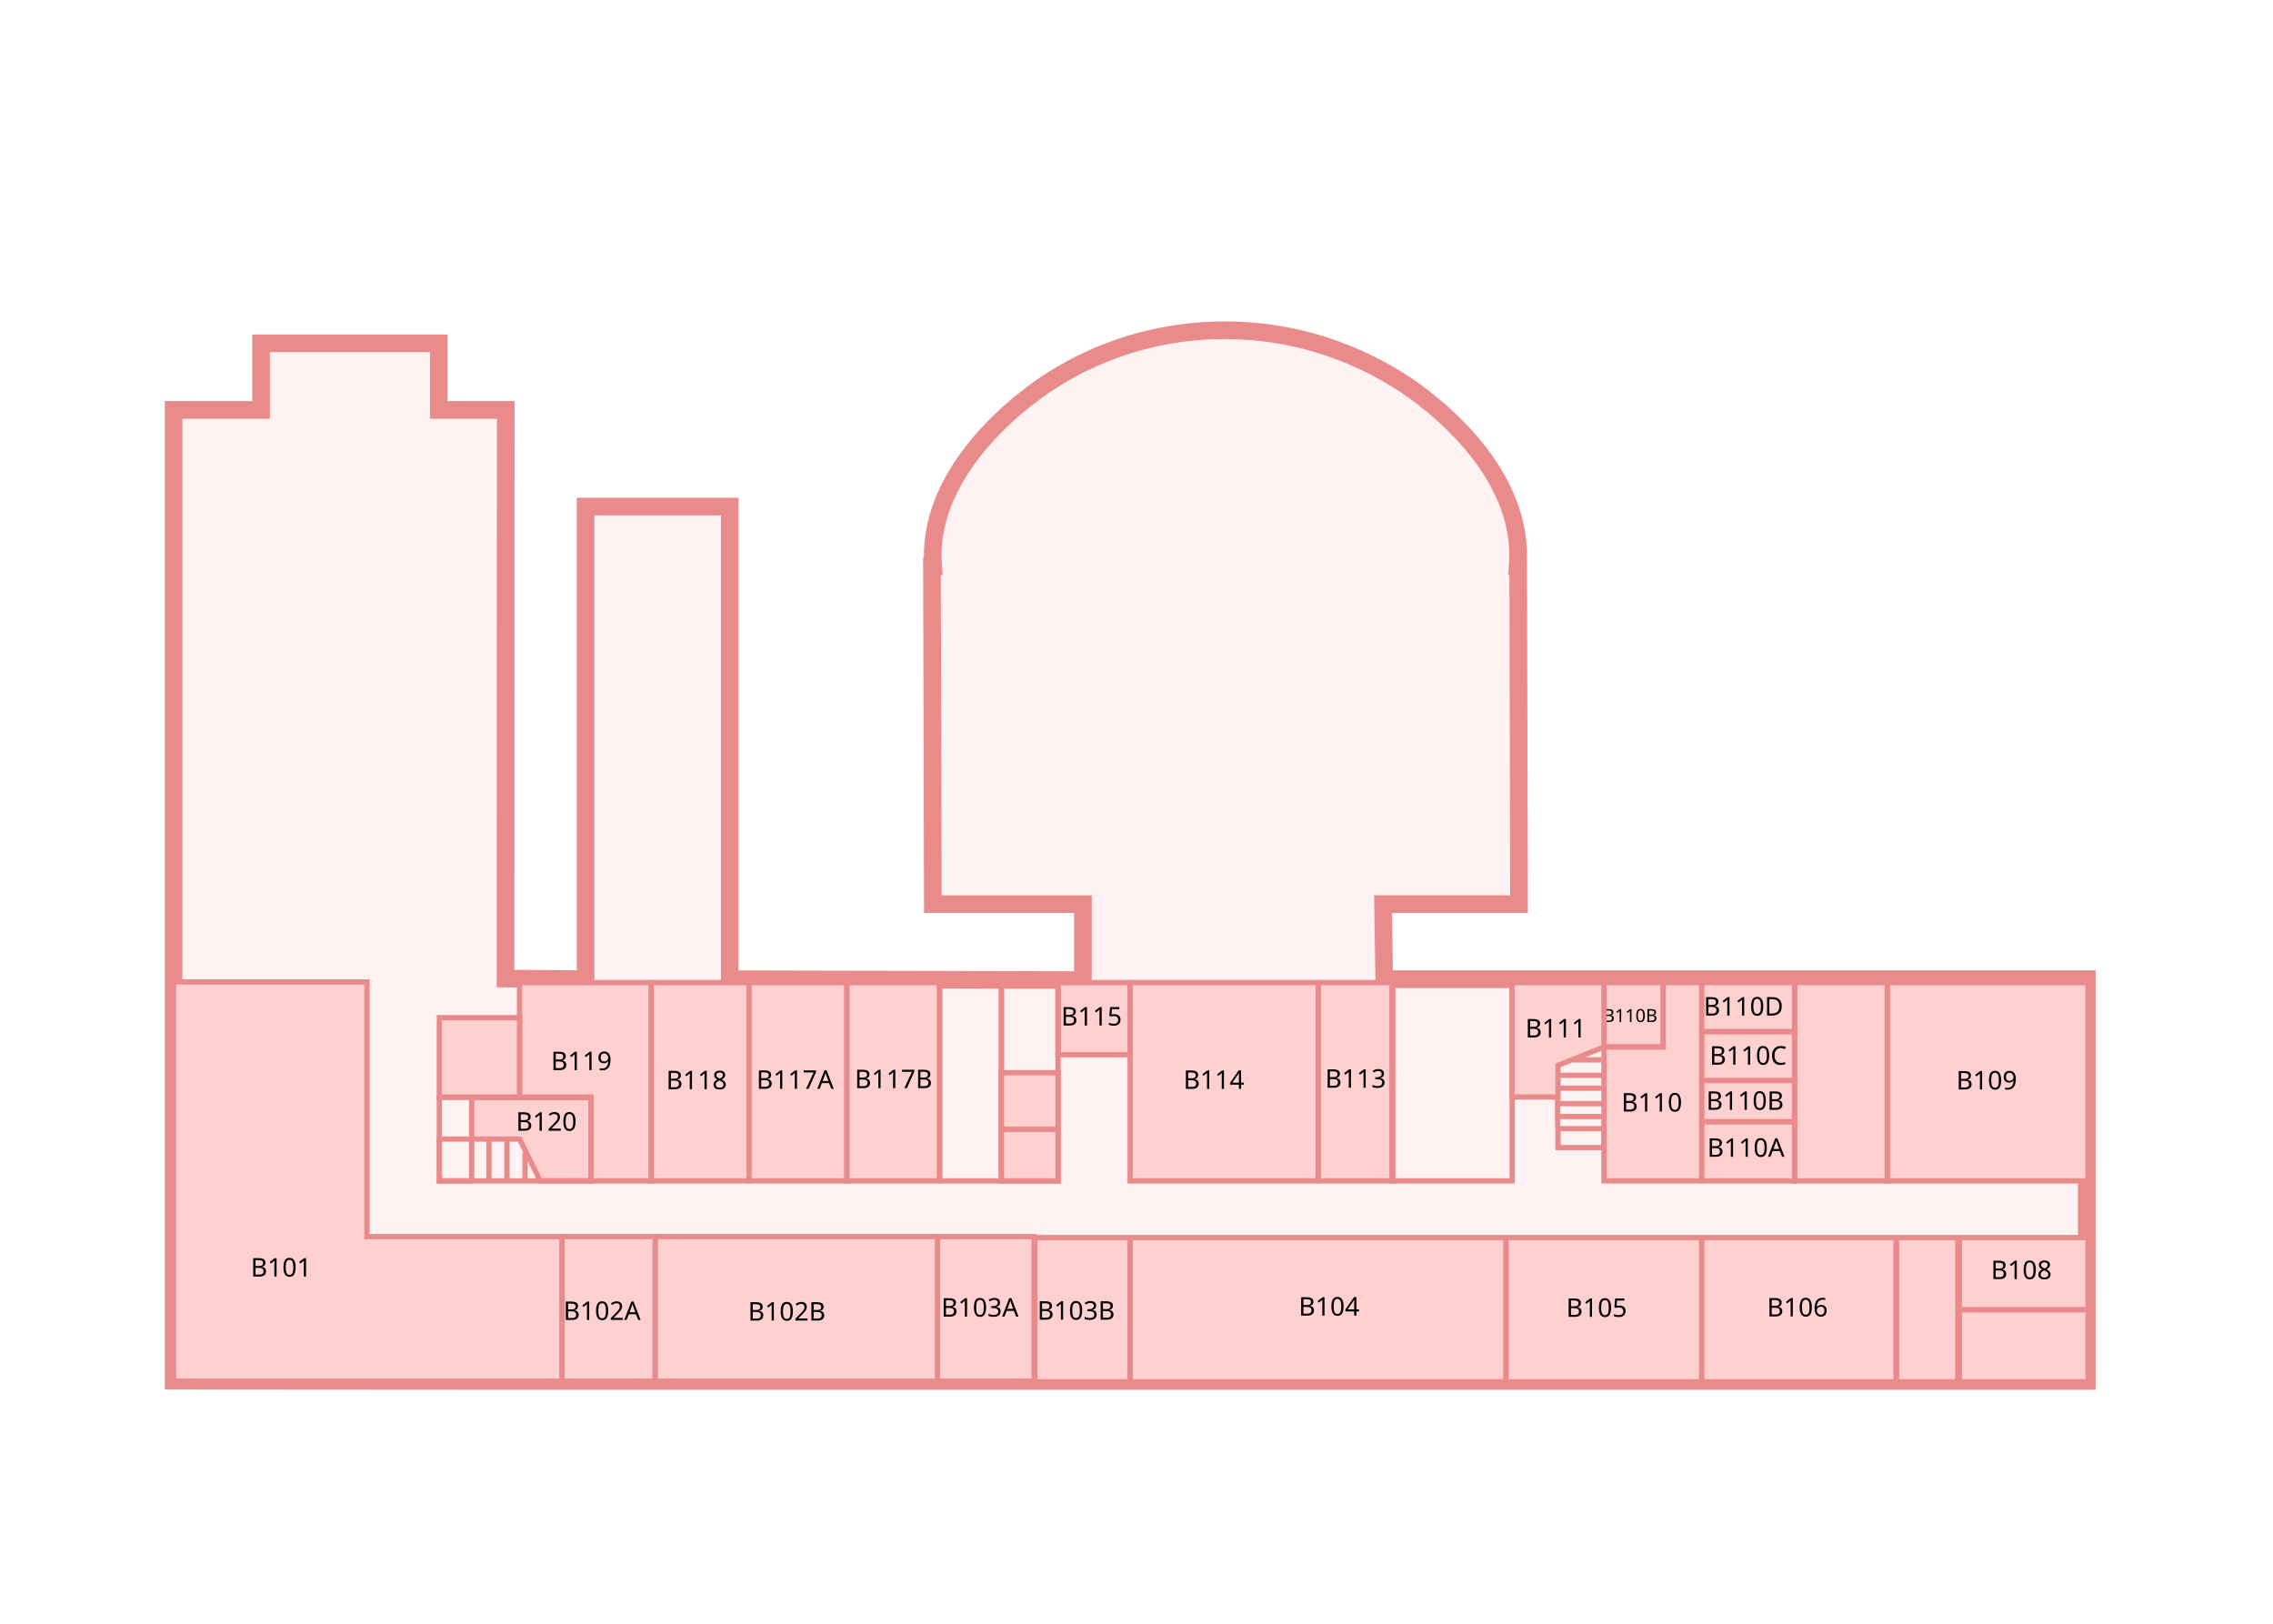
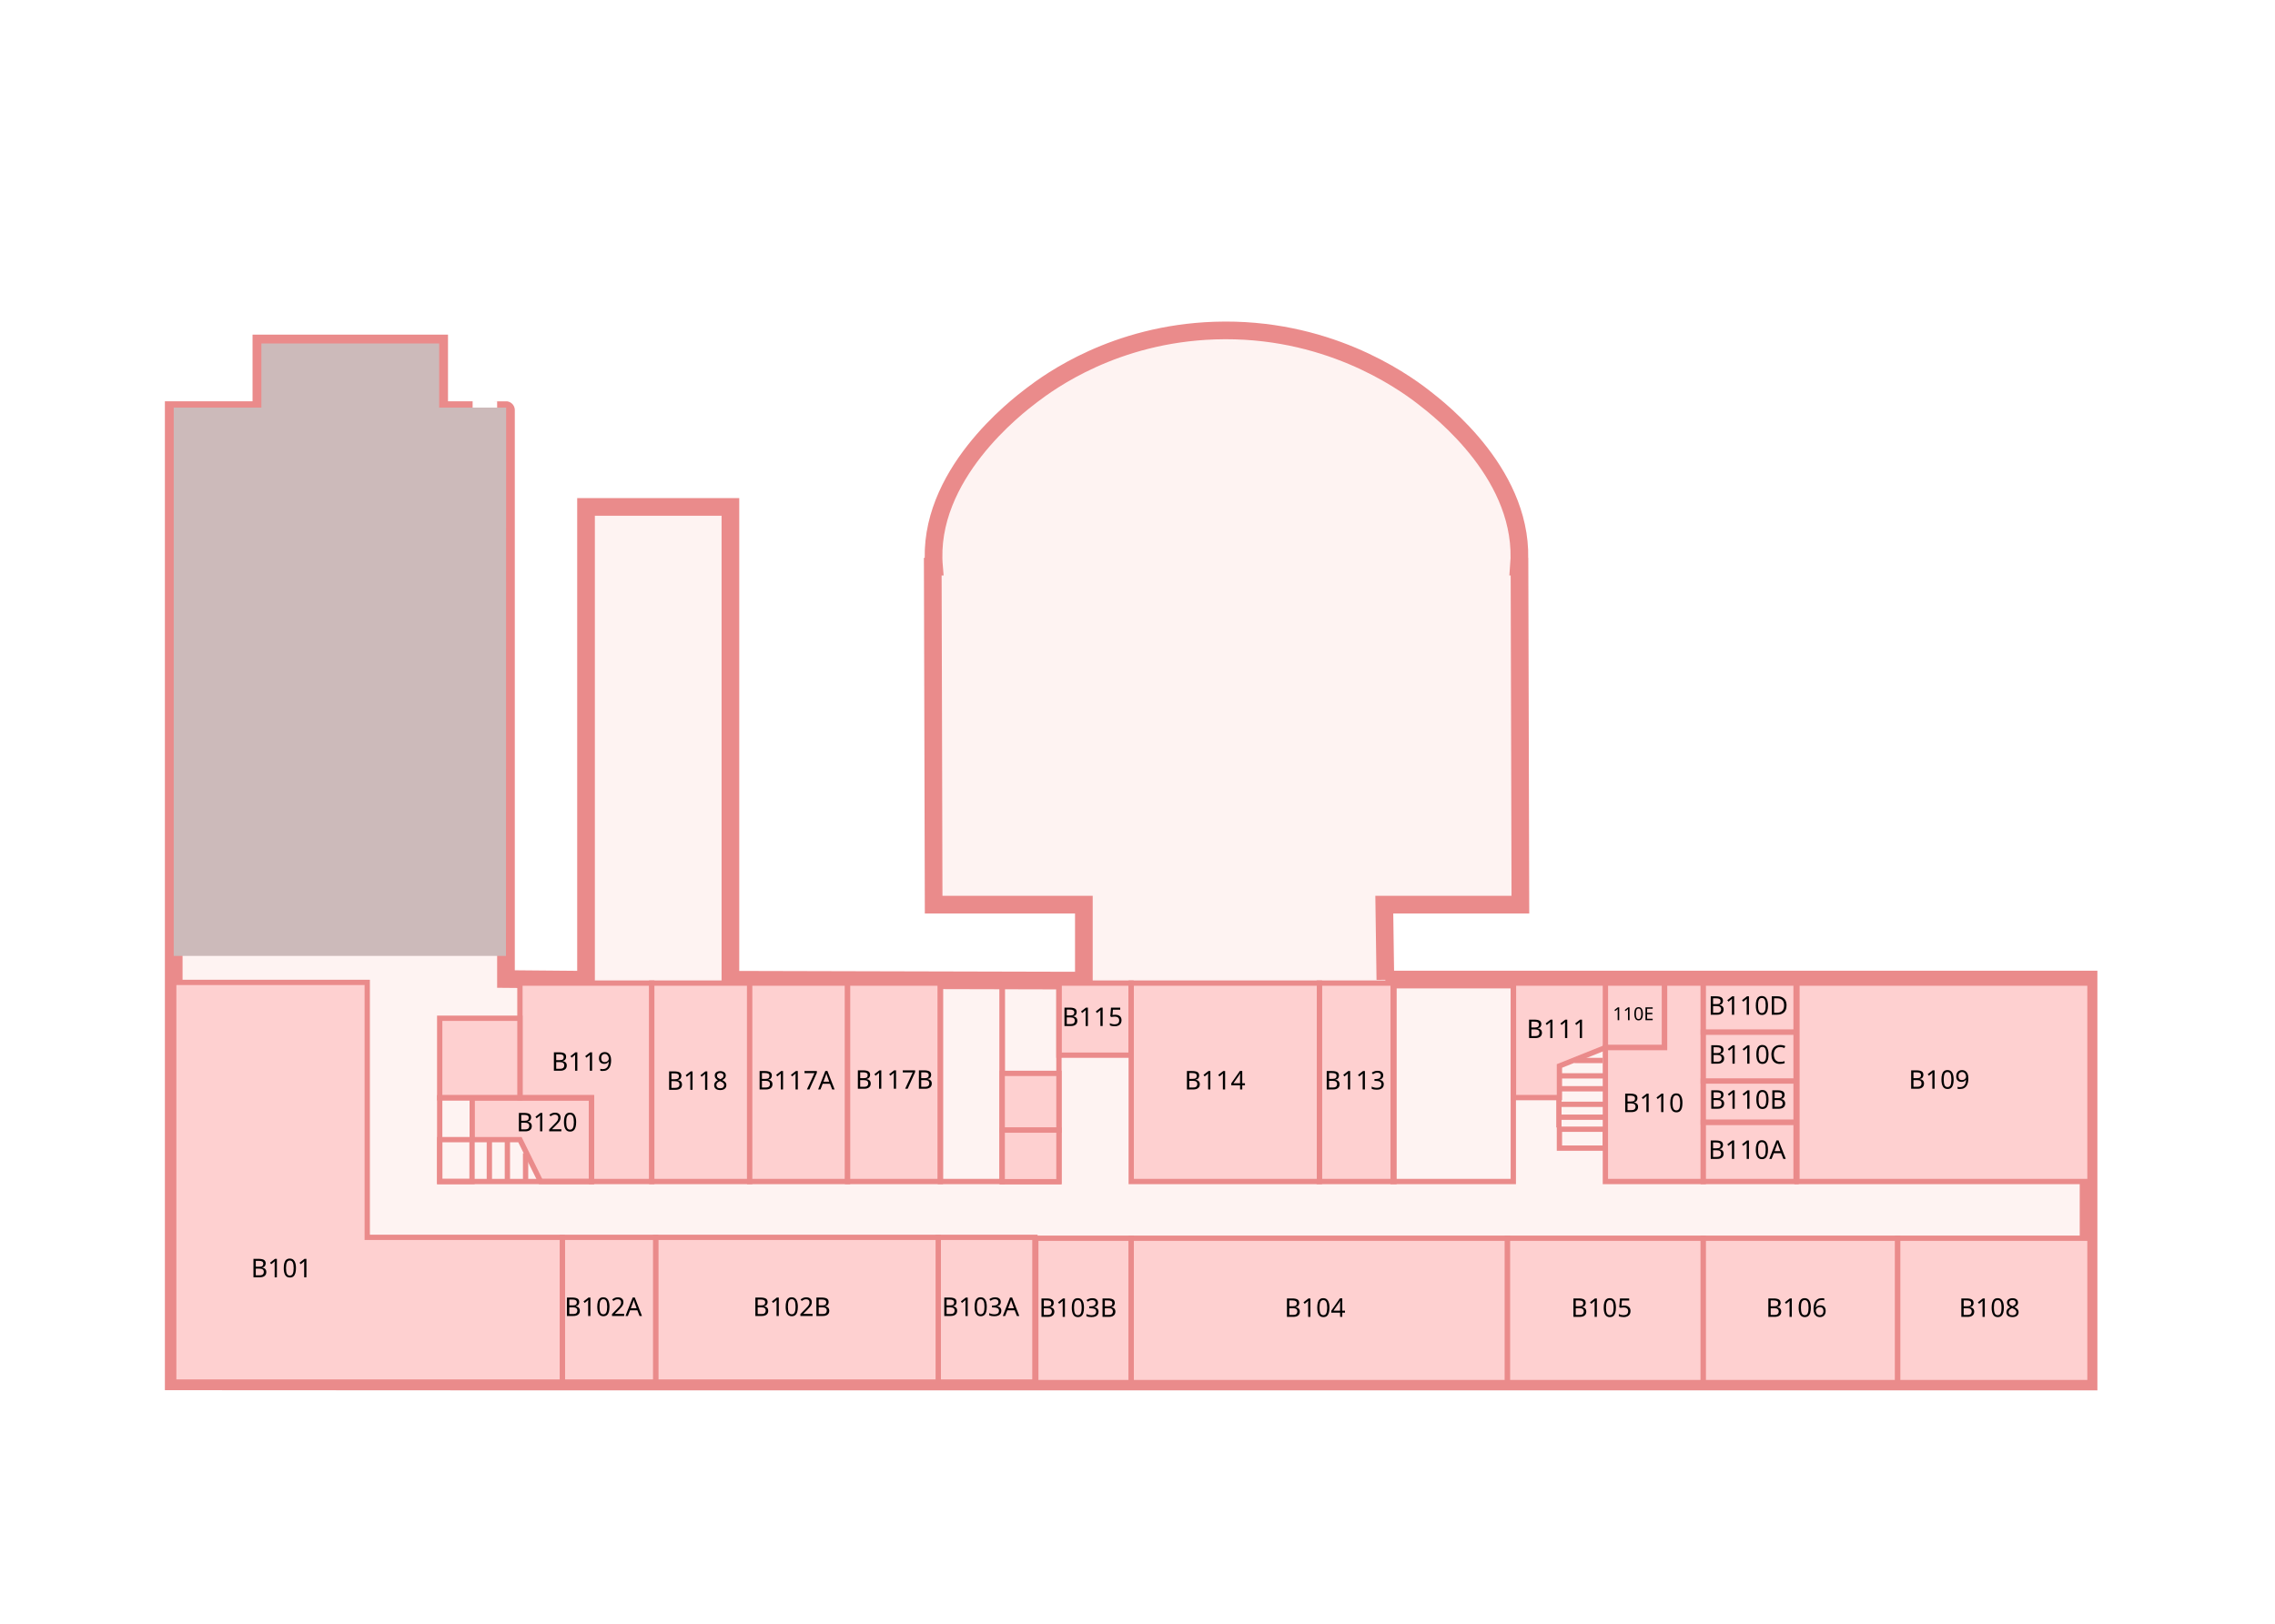
- <svg xmlns="http://www.w3.org/2000/svg" id="Layer_1" data-name="Layer 1" version="1.1" viewBox="0 0 1287.29 919.13">
+ <svg xmlns="http://www.w3.org/2000/svg" version="1.1" viewBox="0 0 1287.3 919.1">
  <defs>
    <style>
      .cls-1 {
        fill: #fed0d0;
      }

+       .cls-1, .cls-2 {
+         stroke-width: 3px;
+       }
+ 
      .cls-1, .cls-2, .cls-3 {
        stroke: #ea8b8b;
        stroke-miterlimit: 10;
      }

-       .cls-1, .cls-3 {
-         stroke-width: 3px;
-       }
- 
-       .cls-4 {
-         font-size: 10.21px;
-       }
- 
-       .cls-4, .cls-5, .cls-6 {
-         fill: #000;
-       }
- 
-       .cls-4, .cls-6 {
-         font-family: NanumSquareOTFEB-KSCpc-EUC-H, NanumSquareOTF;
-       }
- 
      .cls-2 {
+         fill: none;
+       }
+ 
+       .cls-3 {
        fill: #fef3f2;
        stroke-width: 10px;
      }

-       .cls-5 {
+       .cls-4 {
+         font-size: 10.2px;
+       }
+ 
+       .cls-4, .cls-5 {
+         font-family: NanumSquareOTFEB-KSCpc-EUC-H, NanumSquareOTF;
+       }
+ 
+       .cls-5, .cls-6 {
+         font-size: 14.6px;
+       }
+ 
+       .cls-7 {
+         fill: #ccbaba;
+       }
+ 
+       .cls-6 {
        font-family: NanumSquareNeoTTF-dEb, 'NanumSquare Neo';
-       }
- 
-       .cls-5, .cls-6 {
-         font-size: 14.58px;
-       }
- 
-       .cls-3 {
-         fill: none;
      }
    </style>
  </defs>
-   <g id="Layer_border">
-     <path class="cls-2" d="M783.92,554.5l-.63-42.5h77l-.48-191.32h-.26c4.19-50.86-44.31-88.38-53.97-95.86-13.04-10.09-55.62-39.81-118.12-37.71-56.83,1.91-93.51,28.89-103.54,36.5-8.43,6.39-59.81,45.37-55.43,97.08h-.68l.49,191.32h85v43l-200-.5v-267.64h-81.67v267.64l-45.33-.38.12-322.01h-37.92v-37.71h-100.62v37.71h-49.58v549.75s188.12.13,188.12.13h895.41v-227.5h-397.9Z" />
-   </g>
-   <g id="Layer_2" data-name="Layer 2">
-     <rect class="cls-1" x="530.95" y="700.26" width="54.69" height="81.9" />
-     <text class="cls-5" transform="translate(533.03 745.56)">
-       <tspan x="0" y="0">B103A</tspan>
-     </text>
-   </g>
-   <g id="Layer_3" data-name="Layer 3">
-     <rect class="cls-1" x="371.01" y="700.26" width="159.94" height="81.9" />
-     <text class="cls-5" transform="translate(423.61 747.81)">
-       <tspan x="0" y="0">B102B</tspan>
-     </text>
-   </g>
-   <g id="Layer_8" data-name="Layer 8">
-     <rect class="cls-1" x="318.23" y="700.26" width="52.78" height="81.9" />
-     <text class="cls-5" transform="translate(319.03 747.47)">
-       <tspan x="0" y="0">B102A</tspan>
-     </text>
-   </g>
-   <g id="Layer_9" data-name="Layer 9">
-     <polygon class="cls-1" points="98.29 556.04 207.84 556.04 207.84 700.26 318.23 700.26 318.23 782.16 98.29 782.16 98.29 556.04" />
-     <text class="cls-5" transform="translate(141.99 722.87)">
-       <tspan x="0" y="0">B101</tspan>
-     </text>
-   </g>
-   <g id="Layer_6" data-name="Layer 6">
-     <rect class="cls-1" x="586.1" y="700.81" width="53.96" height="81.67" />
-     <text class="cls-5" transform="translate(587.44 747.3)">
-       <tspan x="0" y="0">B103B</tspan>
-     </text>
-   </g>
-   <g id="Layer_7" data-name="Layer 7">
-     <rect class="cls-1" x="640.06" y="700.81" width="212.91" height="81.67" />
-     <text class="cls-5" transform="translate(735.48 745)">
-       <tspan x="0" y="0">B104</tspan>
-     </text>
-   </g>
-   <g id="Layer_10" data-name="Layer 10">
-     <rect class="cls-1" x="852.97" y="700.81" width="110.83" height="81.67" />
-     <text class="cls-5" transform="translate(886.98 745.7)">
-       <tspan x="0" y="0">B105</tspan>
-     </text>
-   </g>
-   <g id="Layer_11" data-name="Layer 11">
-     <rect class="cls-1" x="963.8" y="700.81" width="109.99" height="81.67" />
-     <text class="cls-5" transform="translate(1000.69 745.47)">
-       <tspan x="0" y="0">B106</tspan>
-     </text>
-   </g>
-   <g id="Layer_12" data-name="Layer 12">
-     <rect class="cls-1" x="1109.64" y="741.64" width="72.92" height="40.83" />
-   </g>
-   <g id="Layer_13" data-name="Layer 13">
-     <rect class="cls-1" x="1068.8" y="556.43" width="113.75" height="112.29" />
-     <text class="cls-5" transform="translate(1107.9 616.93)">
-       <tspan x="0" y="0">B109</tspan>
-     </text>
-   </g>
-   <g id="Layer_14" data-name="Layer 14">
-     <rect class="cls-1" x="1109.64" y="700.81" width="72.92" height="40.83" />
-     <text class="cls-5" transform="translate(1127.53 724.33)">
-       <tspan x="0" y="0">B108</tspan>
-     </text>
-   </g>
-   <g id="Layer_15" data-name="Layer 15">
-     <rect class="cls-1" x="746.51" y="556.43" width="42.29" height="112.29" />
-     <text class="cls-6" transform="translate(750.47 615.95)">
-       <tspan x="0" y="0">B113</tspan>
-     </text>
-   </g>
-   <g id="Layer_26" data-name="Layer 26">
-     <polygon class="cls-1" points="267.15 645.03 267.15 621.34 334.72 621.34 334.72 668.72 305.95 668.72 294.23 645.03 267.15 645.03" />
-     <text class="cls-6" transform="translate(292.18 640.3)">
-       <tspan x="0" y="0">B120</tspan>
-     </text>
-   </g>
-   <g id="Layer_27" data-name="Layer 27">
-     <polygon class="cls-1" points="334.72 668.72 334.72 621.34 294.23 621.34 294.23 556.43 368.81 556.43 368.81 668.72 334.72 668.72" />
-     <text class="cls-6" transform="translate(312.03 605.98)">
-       <tspan x="0" y="0">B119</tspan>
-     </text>
-   </g>
-   <g id="Layer_28" data-name="Layer 28">
-     <rect class="cls-1" x="368.81" y="556.43" width="55.42" height="112.29" />
-     <text class="cls-6" transform="translate(377.25 616.81)">
-       <tspan x="0" y="0">B118</tspan>
-     </text>
-   </g>
-   <g id="Layer_29" data-name="Layer 29">
-     <rect class="cls-1" x="424.23" y="556.43" width="55.42" height="112.29" />
-     <text class="cls-6" transform="translate(428.38 616.55)">
-       <tspan x="0" y="0">B117A</tspan>
-     </text>
-   </g>
-   <g id="Layer_30" data-name="Layer 30">
-     <rect class="cls-1" x="479.64" y="556.43" width="52.5" height="112.29" />
-     <text class="cls-6" transform="translate(484.05 616.19)">
-       <tspan x="0" y="0">B117B</tspan>
-     </text>
-   </g>
-   <g id="t">
-     <rect class="cls-3" x="532.14" y="556.43" width="35" height="112.29" />
-   </g>
-   <g id="Layer_32" data-name="Layer 32">
-     <rect class="cls-1" x="599.22" y="556.43" width="40.83" height="40.83" />
-     <text class="cls-6" transform="translate(600.94 580.71)">
-       <tspan x="0" y="0">B115</tspan>
-     </text>
-   </g>
-   <g id="Layer_others">
-     <g>
-       <rect class="cls-3" x="882.38" y="639.13" width="26.01" height="10.72" />
-       <line class="cls-3" x1="882.14" y1="620.6" x2="882.14" y2="638.1" />
-       <line class="cls-3" x1="882.14" y1="632.26" x2="908.39" y2="632.26" />
-       <line class="cls-3" x1="882.14" y1="624.97" x2="908.39" y2="624.97" />
-       <line class="cls-3" x1="882.14" y1="616.22" x2="908.39" y2="616.22" />
-       <line class="cls-3" x1="882.14" y1="608.93" x2="908.39" y2="608.93" />
-       <line class="cls-3" x1="890.89" y1="600.18" x2="906.93" y2="600.18" />
+   <g>
+     <g id="Layer_1">
+       <g id="Layer_x5F_border">
+         <path class="cls-3" d="M783.9,554.5l-.6-42.5h77l-.5-191.3h-.3c4.2-50.9-44.3-88.4-54-95.9-13-10.1-55.6-39.8-118.1-37.7-56.8,1.9-93.5,28.9-103.5,36.5-8.4,6.4-59.8,45.4-55.4,97.1h-.7l.5,191.3h85v43l-200-.5v-267.6h-81.7v267.6l-45.3-.4V232.1c.1,0-37.8,0-37.8,0v-37.7h-100.6v37.7h-49.6v549.7s188.1.1,188.1.1h895.4v-227.5h-397.9Z" />
+       </g>
+       <g id="Layer_2">
+         <rect class="cls-1" x="530.9" y="700.3" width="54.7" height="81.9" />
+         <text class="cls-6" transform="translate(532.9 744.8)">
+           <tspan x="0" y="0">B103A</tspan>
+         </text>
+       </g>
+       <g id="Layer_3">
+         <rect class="cls-1" x="371" y="700.3" width="159.9" height="81.9" />
+         <text class="cls-6" transform="translate(426 744.8)">
+           <tspan x="0" y="0">B102B</tspan>
+         </text>
+       </g>
+       <g id="Layer_8">
+         <rect class="cls-1" x="318.2" y="700.3" width="52.8" height="81.9" />
+         <text class="cls-6" transform="translate(319.4 744.8)">
+           <tspan x="0" y="0">B102A</tspan>
+         </text>
+       </g>
+       <g id="Layer_9">
+         <polygon class="cls-1" points="98.3 556 207.8 556 207.8 700.3 318.2 700.3 318.2 782.2 98.3 782.2 98.3 556" />
+         <text class="cls-6" transform="translate(142 722.9)">
+           <tspan x="0" y="0">B101</tspan>
+         </text>
+       </g>
+       <g id="Layer_6">
+         <rect class="cls-1" x="586.1" y="700.8" width="54" height="81.7" />
+         <text class="cls-6" transform="translate(587.9 745.3)">
+           <tspan x="0" y="0">B103B</tspan>
+         </text>
+       </g>
+       <g id="Layer_7">
+         <rect class="cls-1" x="640.1" y="700.8" width="212.9" height="81.7" />
+         <text class="cls-6" transform="translate(726.8 745.3)">
+           <tspan x="0" y="0">B104</tspan>
+         </text>
+       </g>
+       <g id="Layer_10">
+         <rect class="cls-1" x="853" y="700.8" width="110.8" height="81.7" />
+         <text class="cls-6" transform="translate(888.9 745.3)">
+           <tspan x="0" y="0">B105</tspan>
+         </text>
+       </g>
+       <g id="Layer_11">
+         <rect class="cls-1" x="963.8" y="700.8" width="110" height="81.7" />
+         <text class="cls-6" transform="translate(999.2 745.3)">
+           <tspan x="0" y="0">B106</tspan>
+         </text>
+       </g>
+       <g id="Layer_13">
+         <rect class="cls-1" x="1016.8" y="556.4" width="165.8" height="112.3" />
+         <text class="cls-6" transform="translate(1080 616.2)">
+           <tspan x="0" y="0">B109</tspan>
+         </text>
+       </g>
+       <g id="Layer_14">
+         <rect class="cls-1" x="1073.8" y="700.8" width="108.8" height="81.7" />
+         <text class="cls-6" transform="translate(1108.4 745.3)">
+           <tspan x="0" y="0">B108</tspan>
+         </text>
+       </g>
+       <g id="Layer_15">
+         <rect class="cls-1" x="746.5" y="556.4" width="42.3" height="112.3" />
+         <text class="cls-5" transform="translate(749.3 616.6)">
+           <tspan x="0" y="0">B113</tspan>
+         </text>
+       </g>
+       <g id="Layer_26">
+         <polygon class="cls-1" points="267.2 645 267.2 621.3 334.7 621.3 334.7 668.7 305.9 668.7 294.2 645 267.2 645" />
+         <text class="cls-5" transform="translate(292.2 640.3)">
+           <tspan x="0" y="0">B120</tspan>
+         </text>
+       </g>
+       <g id="Layer_27">
+         <polygon class="cls-1" points="334.7 668.7 334.7 621.3 294.2 621.3 294.2 556.4 368.8 556.4 368.8 668.7 334.7 668.7" />
+         <text class="cls-5" transform="translate(312 606)">
+           <tspan x="0" y="0">B119</tspan>
+         </text>
+       </g>
+       <g id="Layer_28">
+         <rect class="cls-1" x="368.8" y="556.4" width="55.4" height="112.3" />
+         <text class="cls-5" transform="translate(377.2 616.8)">
+           <tspan x="0" y="0">B118</tspan>
+         </text>
+       </g>
+       <g id="Layer_29">
+         <rect class="cls-1" x="424.2" y="556.4" width="55.4" height="112.3" />
+         <text class="cls-5" transform="translate(428.4 616.6)">
+           <tspan x="0" y="0">B117A</tspan>
+         </text>
+       </g>
+       <g id="Layer_30">
+         <rect class="cls-1" x="479.6" y="556.4" width="52.5" height="112.3" />
+         <text class="cls-5" transform="translate(484 616.2)">
+           <tspan x="0" y="0">B117B</tspan>
+         </text>
+       </g>
+       <g id="t">
+         <rect class="cls-2" x="532.1" y="556.4" width="35" height="112.3" />
+       </g>
+       <g id="Layer_32">
+         <rect class="cls-1" x="599.2" y="556.4" width="40.8" height="40.8" />
+         <text class="cls-5" transform="translate(600.9 580.7)">
+           <tspan x="0" y="0">B115</tspan>
+         </text>
+       </g>
+       <g id="Layer_x5F_others">
+         <g>
+           <rect class="cls-2" x="882.4" y="639.1" width="26" height="10.7" />
+           <line class="cls-2" x1="882.1" y1="620.6" x2="882.1" y2="638.1" />
+           <line class="cls-2" x1="882.1" y1="632.3" x2="908.4" y2="632.3" />
+           <line class="cls-2" x1="882.1" y1="625" x2="908.4" y2="625" />
+           <line class="cls-2" x1="882.1" y1="616.2" x2="908.4" y2="616.2" />
+           <line class="cls-2" x1="882.1" y1="608.9" x2="908.4" y2="608.9" />
+           <line class="cls-2" x1="890.9" y1="600.2" x2="906.9" y2="600.2" />
+         </g>
+         <rect class="cls-2" x="567.1" y="556.4" width="32.1" height="112.3" />
+         <rect class="cls-1" x="567.1" y="607.5" width="32.1" height="32.1" />
+         <rect class="cls-1" x="567.1" y="639.6" width="32.1" height="29.2" />
+         <g>
+           <rect class="cls-2" x="248.8" y="645" width="18.3" height="23.7" />
+           <line class="cls-2" x1="276.9" y1="645" x2="276.9" y2="669.1" />
+           <line class="cls-2" x1="287.1" y1="645.4" x2="287.1" y2="668.7" />
+           <line class="cls-2" x1="297.4" y1="652.7" x2="297.4" y2="668.7" />
+         </g>
+         <polygon class="cls-1" points="248.8 576.3 294.2 576.3 294.2 621.3 267.2 621.3 248.8 621.3 248.8 576.3" />
+         <rect class="cls-2" x="248.8" y="621.3" width="85.9" height="47.4" />
+         <g id="Layer_16">
+           <rect class="cls-2" x="788.3" y="556.4" width="68" height="112.3" />
+         </g>
+         <polygon class="cls-7" points="286.3 541 98.3 541 98.3 230.7 147.9 230.7 147.9 194.4 248.5 194.4 248.5 230.7 286.4 230.7 286.3 541" />
+       </g>
+       <g id="Layer_17">
+         <rect class="cls-1" x="908.4" y="556.4" width="33.5" height="36.5" />
+         <text class="cls-4" transform="translate(907.9 578.7)">
+           <tspan x="0" y="0">110E</tspan>
+         </text>
+         <rect class="cls-1" x="908.4" y="556.4" width="33.5" height="36.5" />
+         <text class="cls-4" transform="translate(912.6 577.4)">
+           <tspan x="0" y="0">110E</tspan>
+         </text>
+       </g>
+       <g id="Layer_18">
+         <polygon class="cls-1" points="856.4 556.4 908.4 556.4 908.4 592.9 882.4 603.3 882.4 621.2 856.4 621.2 856.4 556.4" />
+         <text class="cls-5" transform="translate(863.8 587.5)">
+           <tspan x="0" y="0">B111</tspan>
+         </text>
+       </g>
+       <g id="Layer_19">
+         <polygon class="cls-1" points="941.9 556.4 941.9 592.9 908.4 592.9 908.4 668.7 963.8 668.7 963.8 592.9 963.8 556.4 941.9 556.4" />
+         <text class="cls-5" transform="translate(918.2 629.4)">
+           <tspan x="0" y="0">B110</tspan>
+         </text>
+       </g>
+       <g id="Layer_20">
+         <rect class="cls-1" x="963.8" y="635.2" width="52.5" height="33.5" />
+         <text class="cls-5" transform="translate(966.6 655.9)">
+           <tspan x="0" y="0">B110A</tspan>
+         </text>
+       </g>
+       <g id="Layer_21">
+         <rect class="cls-1" x="963.8" y="611.8" width="52.5" height="23.3" />
+         <text class="cls-5" transform="translate(966.9 627.5)">
+           <tspan x="0" y="0">B110B</tspan>
+         </text>
+       </g>
+       <g id="Layer_22">
+         <rect class="cls-1" x="963.8" y="584.1" width="52.5" height="27.7" />
+         <text class="cls-5" transform="translate(966.9 602)">
+           <tspan x="0" y="0">B110C</tspan>
+         </text>
+       </g>
+       <g id="Layer_23">
+         <rect class="cls-1" x="963.8" y="556.4" width="52.5" height="27.7" />
+         <text class="cls-5" transform="translate(966.6 574.3)">
+           <tspan x="0" y="0">B110D</tspan>
+         </text>
+       </g>
+       <g id="Layer_31">
+         <rect class="cls-1" x="640.1" y="556.4" width="106.5" height="112.3" />
+         <text class="cls-5" transform="translate(670.2 616.6)">
+           <tspan x="0" y="0">B114</tspan>
+         </text>
+       </g>
    </g>
-     <rect class="cls-3" x="567.14" y="556.43" width="32.08" height="112.29" />
-     <rect class="cls-1" x="567.14" y="607.47" width="32.08" height="32.08" />
-     <rect class="cls-1" x="567.14" y="639.56" width="32.08" height="29.17" />
-     <g>
-       <rect class="cls-3" x="248.82" y="645.03" width="18.33" height="23.69" />
-       <line class="cls-3" x1="276.91" y1="645.03" x2="276.91" y2="669.1" />
-       <line class="cls-3" x1="287.14" y1="645.39" x2="287.14" y2="668.72" />
-       <line class="cls-3" x1="297.35" y1="652.68" x2="297.35" y2="668.72" />
-     </g>
-     <polygon class="cls-1" points="248.82 576.28 294.23 576.28 294.23 621.34 267.15 621.34 248.82 621.34 248.82 576.28" />
-     <rect class="cls-3" x="248.82" y="621.34" width="85.9" height="47.38" />
-     <g id="Layer_16" data-name="Layer 16">
-       <rect class="cls-3" x="788.32" y="556.43" width="68.05" height="112.29" />
-     </g>
-     <rect class="cls-1" x="1074.1" y="700.81" width="34.7" height="81.67" />
-     <rect class="cls-1" x="1016.3" y="556.43" width="52.5" height="112.29" />
-   </g>
-   <g id="Layer_17" data-name="Layer 17">
-     <rect class="cls-1" x="908.39" y="556.43" width="33.54" height="36.46" />
-     <text class="cls-4" transform="translate(907.87 578.74)">
-       <tspan x="0" y="0">B110B</tspan>
-     </text>
-   </g>
-   <g id="Layer_18" data-name="Layer 18">
-     <polygon class="cls-1" points="856.37 556.43 908.39 556.43 908.39 592.89 882.38 603.28 882.38 621.19 856.37 621.19 856.37 556.43" />
-     <text class="cls-6" transform="translate(863.84 587.47)">
-       <tspan x="0" y="0">B111</tspan>
-     </text>
-   </g>
-   <g id="Layer_19" data-name="Layer 19">
-     <polygon class="cls-1" points="941.93 556.43 941.93 592.89 908.39 592.89 908.39 668.72 963.8 668.72 963.8 592.89 963.8 556.43 941.93 556.43" />
-     <text class="cls-6" transform="translate(918.24 629.44)">
-       <tspan x="0" y="0">B110</tspan>
-     </text>
-   </g>
-   <g id="Layer_20" data-name="Layer 20">
-     <rect class="cls-1" x="963.8" y="635.18" width="52.5" height="33.54" />
-     <text class="cls-6" transform="translate(966.85 655.05)">
-       <tspan x="0" y="0">B110A</tspan>
-     </text>
-   </g>
-   <g id="Layer_21" data-name="Layer 21">
-     <rect class="cls-1" x="963.8" y="611.85" width="52.5" height="23.33" />
-     <text class="cls-6" transform="translate(966.29 628.46)">
-       <tspan x="0" y="0">B110B</tspan>
-     </text>
-   </g>
-   <g id="Layer_22" data-name="Layer 22">
-     <rect class="cls-1" x="963.8" y="584.14" width="52.5" height="27.71" />
-     <text class="cls-6" transform="translate(968.19 602.89)">
-       <tspan x="0" y="0">B110C</tspan>
-     </text>
-   </g>
-   <g id="Layer_23" data-name="Layer 23">
-     <rect class="cls-1" x="963.8" y="556.43" width="52.5" height="27.71" />
-     <text class="cls-6" transform="translate(964.83 575.08)">
-       <tspan x="0" y="0">B110D</tspan>
-     </text>
-   </g>
-   <g id="Layer_31" data-name="Layer 31">
-     <rect class="cls-1" x="640.06" y="556.43" width="106.46" height="112.29" />
-     <text class="cls-6" transform="translate(670.19 616.6)">
-       <tspan x="0" y="0">B114</tspan>
-     </text>
  </g>
</svg>
